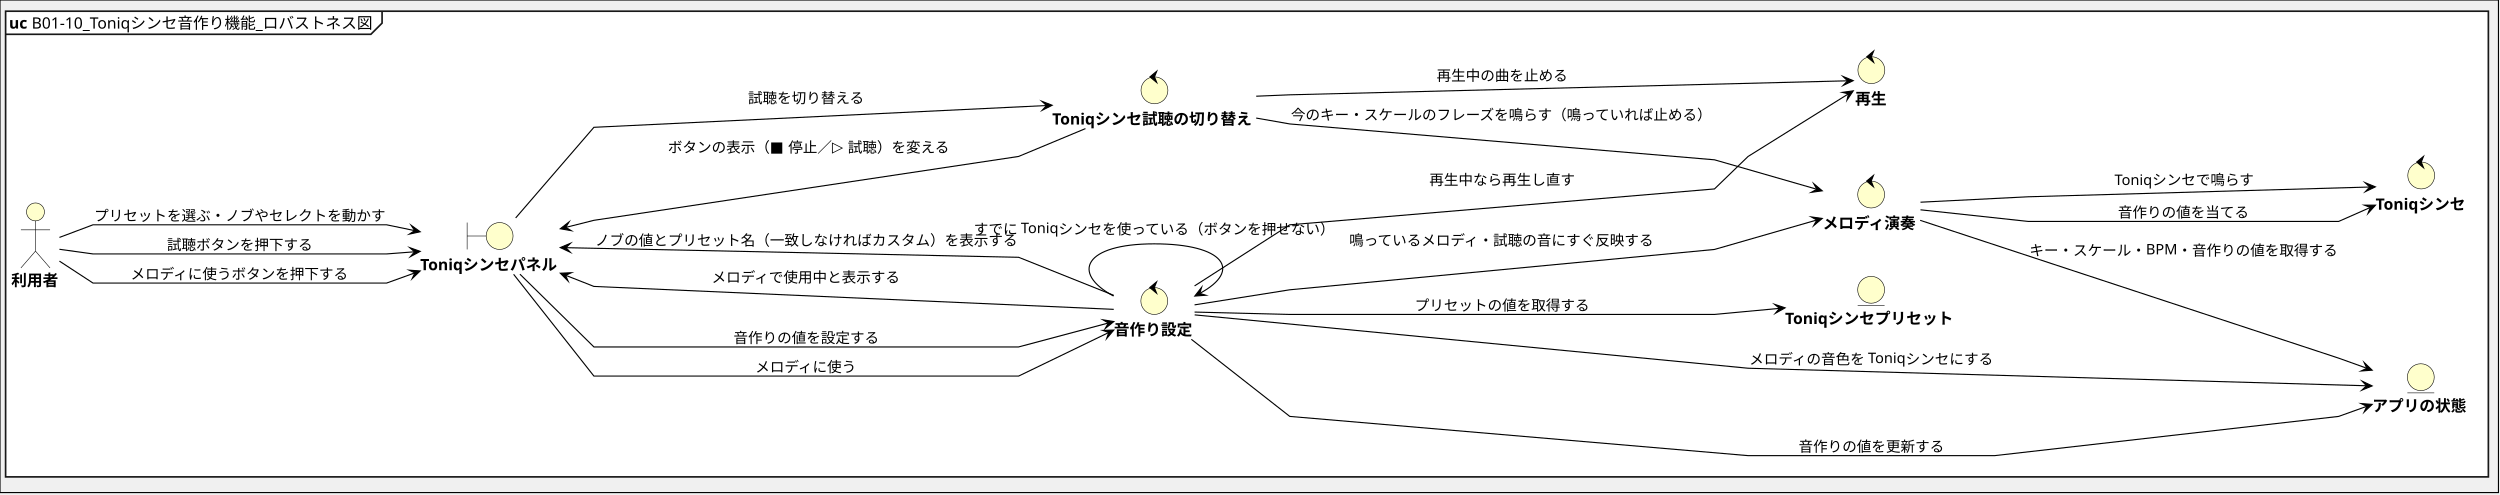
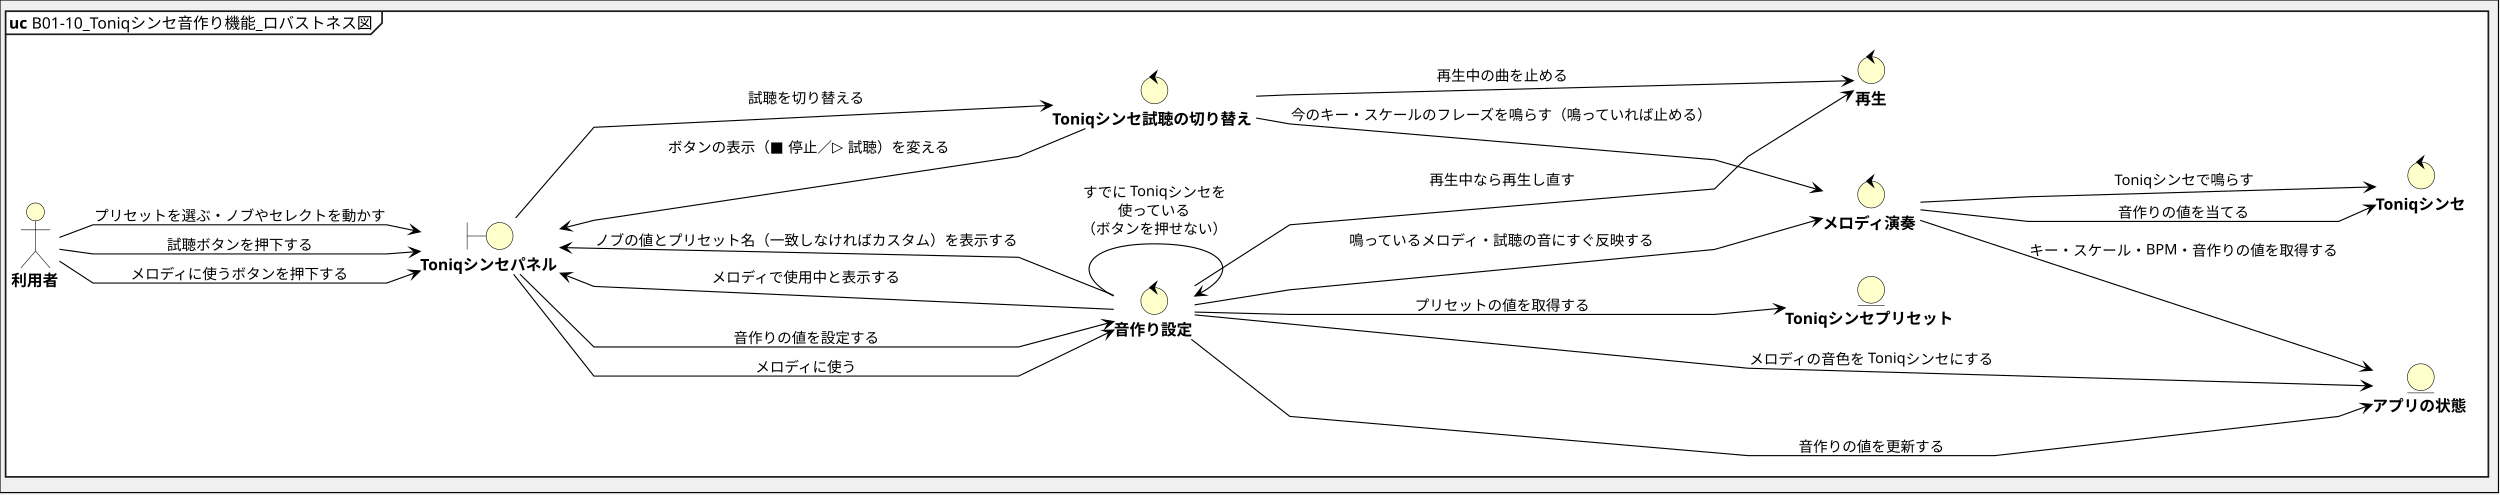
<svg xmlns="http://www.w3.org/2000/svg" version="1.1" data-diagram-type="DESCRIPTION" style="width:2231px;height:441px;background:#FFFFFF;" width="2231px" height="441px" viewBox="0 0 2231 441" zoomAndPan="magnify" preserveAspectRatio="none" contentStyleType="text/css">
  <defs />
  <g font-family="sans-serif" lengthAdjust="spacing">
    <rect x="0" y="0" width="2229.625" height="439.57" fill="none" style="stroke:#000;stroke-width:1;" />
    <rect x="5" y="10" width="2215.625" height="415.57" fill="#FFF" style="stroke:#181818;stroke-width:1.5;" />
    <path d="M340.965,10 L340.965,20.609 L330.965,30.609 L5,30.609" style="stroke:#181818;stroke-width:1.5;" fill="none" />
    <text x="8" y="25.533" fill="#000" font-size="14" textLength="16.338" font-weight="700">uc</text>
    <text x="28.228" y="25.533" fill="#000" font-size="14" textLength="305.737">B01-10_Toniqシンセ音作り機能_ロバストネス図</text>
    <g class="entity" data-qualified-name="A1" id="ent0001" data-source-line="4">
      <ellipse cx="31.656" cy="189.109" rx="8" ry="8" fill="#FFC" style="stroke:#000;stroke-width:0.5;" />
      <path d="M31.656,197.109 L31.656,224.109 M18.656,205.109 L44.656,205.109 M31.656,224.109 L18.656,239.109 M31.656,224.109 L44.656,239.109" style="stroke:#000;stroke-width:0.5;" fill="none" />
      <text x="10" y="255.143" fill="#000" font-size="14" textLength="43.313" font-weight="700">利用者</text>
    </g>
    <g class="entity" data-qualified-name="B1" id="ent0002" data-source-line="5">
      <path d="M416.861,198.609 L416.861,222.609 M416.861,210.609 L433.861,210.609" style="stroke:#000;stroke-width:0.5;" fill="none" />
      <ellipse cx="445.861" cy="210.609" rx="12" ry="12" fill="#FFC" style="stroke:#000;stroke-width:0.5;" />
      <text x="375" y="241.143" fill="#000" font-size="14" textLength="124.722" font-weight="700">Toniqシンセパネル</text>
    </g>
    <g class="entity" data-qualified-name="C1" id="ent0003" data-source-line="6">
      <ellipse cx="1030.094" cy="268.609" rx="12" ry="12" fill="#FFC" style="stroke:#000;stroke-width:0.5;" />
      <polygon points="1026.094,256.609,1032.094,251.609,1030.094,256.609,1032.094,261.609,1026.094,256.609" fill="#000" style="stroke:#000;stroke-width:1;stroke-linejoin:miter;stroke-miterlimit:10;" />
      <text x="994" y="299.143" fill="#000" font-size="14" textLength="72.188" font-weight="700">音作り設定</text>
    </g>
    <g class="entity" data-qualified-name="C2" id="ent0004" data-source-line="7">
      <ellipse cx="1030.236" cy="80.609" rx="12" ry="12" fill="#FFC" style="stroke:#000;stroke-width:0.5;" />
      <polygon points="1026.236,68.609,1032.236,63.609,1030.236,68.609,1032.236,73.609,1026.236,68.609" fill="#000" style="stroke:#000;stroke-width:1;stroke-linejoin:miter;stroke-miterlimit:10;" />
      <text x="939" y="111.143" fill="#000" font-size="14" textLength="182.472" font-weight="700">Toniqシンセ試聴の切り替え</text>
    </g>
    <g class="entity" data-qualified-name="C3" id="ent0005" data-source-line="8">
      <ellipse cx="1669.813" cy="173.609" rx="12" ry="12" fill="#FFC" style="stroke:#000;stroke-width:0.5;" />
      <polygon points="1665.813,161.609,1671.813,156.609,1669.813,161.609,1671.813,166.609,1665.813,161.609" fill="#000" style="stroke:#000;stroke-width:1;stroke-linejoin:miter;stroke-miterlimit:10;" />
      <text x="1626.5" y="204.143" fill="#000" font-size="14" textLength="86.625" font-weight="700">メロディ演奏</text>
    </g>
    <g class="entity" data-qualified-name="C4" id="ent0006" data-source-line="9">
      <ellipse cx="2160.705" cy="156.609" rx="12" ry="12" fill="#FFC" style="stroke:#000;stroke-width:0.5;" />
      <polygon points="2156.705,144.609,2162.705,139.609,2160.705,144.609,2162.705,149.609,2156.705,144.609" fill="#000" style="stroke:#000;stroke-width:1;stroke-linejoin:miter;stroke-miterlimit:10;" />
      <text x="2120" y="187.143" fill="#000" font-size="14" textLength="81.409" font-weight="700">Toniqシンセ</text>
    </g>
    <g class="entity" data-qualified-name="C5" id="ent0007" data-source-line="10">
      <ellipse cx="1670" cy="62.609" rx="12" ry="12" fill="#FFC" style="stroke:#000;stroke-width:0.5;" />
      <polygon points="1666,50.609,1672,45.609,1670,50.609,1672,55.609,1666,50.609" fill="#000" style="stroke:#000;stroke-width:1;stroke-linejoin:miter;stroke-miterlimit:10;" />
      <text x="1655.563" y="93.143" fill="#000" font-size="14" textLength="28.875" font-weight="700">再生</text>
    </g>
    <g class="entity" data-qualified-name="E1" id="ent0008" data-source-line="11">
      <ellipse cx="2160.313" cy="336.609" rx="12" ry="12" fill="#FFC" style="stroke:#000;stroke-width:0.5;" />
      <line x1="2148.313" y1="350.609" x2="2172.313" y2="350.609" style="stroke:#000;stroke-width:0.5;" />
      <text x="2117" y="367.143" fill="#000" font-size="14" textLength="86.625" font-weight="700">アプリの状態</text>
    </g>
    <g class="entity" data-qualified-name="E2" id="ent0009" data-source-line="12">
      <ellipse cx="1669.798" cy="258.609" rx="12" ry="12" fill="#FFC" style="stroke:#000;stroke-width:0.5;" />
      <line x1="1657.798" y1="272.609" x2="1681.798" y2="272.609" style="stroke:#000;stroke-width:0.5;" />
      <text x="1593" y="289.143" fill="#000" font-size="14" textLength="153.597" font-weight="700">Toniqシンセプリセット</text>
    </g>
    <g class="link" data-entity-1="ent0001" data-entity-2="ent0002" id="lnk10" data-source-line="14" data-link-type="dependency">
      <path d="M53.04,211.879 C67.02,206.619 83,200.609 83,200.609 C83,200.609 345,200.609 345,200.609 C345,200.609 353.515,202.372 370.065,205.812" style="stroke:#000;stroke-width:1;" fill="none" id="A1-to-B1" />
      <polygon points="374.96,206.829,366.962,201.082,370.065,205.812,365.334,208.914,374.96,206.829" fill="#000" style="stroke:#000;stroke-width:1;stroke-linejoin:miter;stroke-miterlimit:10;" />
      <text x="84" y="197.104" fill="#000" font-size="13" textLength="260">プリセットを選ぶ・ノブやセレクトを動かす</text>
    </g>
    <g class="link" data-entity-1="ent0001" data-entity-2="ent0002" id="lnk11" data-source-line="15" data-link-type="dependency">
      <path d="M53.04,222.459 C67.02,224.399 83,226.609 83,226.609 C83,226.609 345,226.609 345,226.609 C345,226.609 353.424,225.959 369.974,224.699" style="stroke:#000;stroke-width:1;" fill="none" id="A1-to-B1-1" />
      <polygon points="374.96,224.319,365.682,221.014,369.974,224.699,366.29,228.991,374.96,224.319" fill="#000" style="stroke:#000;stroke-width:1;stroke-linejoin:miter;stroke-miterlimit:10;" />
      <text x="149" y="223.104" fill="#000" font-size="13" textLength="130">試聴ボタンを押下する</text>
    </g>
    <g class="link" data-entity-1="ent0001" data-entity-2="ent0002" id="lnk12" data-source-line="16" data-link-type="dependency">
      <path d="M53.04,233.029 C67.02,242.169 83,252.609 83,252.609 C83,252.609 345,252.609 345,252.609 C345,252.609 353.707,249.466 370.257,243.496" style="stroke:#000;stroke-width:1;" fill="none" id="A1-to-B1-2" />
      <polygon points="374.96,241.799,365.137,241.091,370.257,243.496,367.851,248.616,374.96,241.799" fill="#000" style="stroke:#000;stroke-width:1;stroke-linejoin:miter;stroke-miterlimit:10;" />
      <text x="116.5" y="249.104" fill="#000" font-size="13" textLength="195">メロディに使うボタンを押下する</text>
    </g>
    <g class="link" data-entity-1="ent0002" data-entity-2="ent0003" id="lnk13" data-source-line="17" data-link-type="dependency">
      <path d="M463.99,244.679 C491.06,271.309 530,309.609 530,309.609 C530,309.609 909,309.609 909,309.609 C909,309.609 953.719,297.688 989.139,288.238" style="stroke:#000;stroke-width:1;" fill="none" id="B1-to-C1" />
      <polygon points="993.97,286.949,984.243,285.405,989.139,288.238,986.305,293.134,993.97,286.949" fill="#000" style="stroke:#000;stroke-width:1;stroke-linejoin:miter;stroke-miterlimit:10;" />
      <text x="654.5" y="306.104" fill="#000" font-size="13" textLength="130">音作りの値を設定する</text>
    </g>
    <g class="link" data-entity-1="ent0003" data-entity-2="ent0002" id="lnk18" data-source-line="22" data-link-type="dependency">
      <path d="M993.97,263.599 C958.55,249.429 909,229.609 909,229.609 C909,229.609 632.539,223.736 505.009,221.026" style="stroke:#000;stroke-width:1;" fill="none" id="C1-to-B1" />
      <polygon points="500.01,220.919,508.923,225.11,505.009,221.026,509.093,217.111,500.01,220.919" fill="#000" style="stroke:#000;stroke-width:1;stroke-linejoin:miter;stroke-miterlimit:10;" />
      <text x="531" y="219.104" fill="#000" font-size="13" textLength="377">ノブの値とプリセット名（一致しなければカスタム）を表示する</text>
    </g>
    <g class="link" data-entity-1="ent0002" data-entity-2="ent0003" id="lnk25" data-source-line="29" data-link-type="dependency">
      <path d="M458.35,244.779 C485.27,278.899 530,335.609 530,335.609 C530,335.609 909,335.609 909,335.609 C909,335.609 954.048,313.835 989.468,296.715" style="stroke:#000;stroke-width:1;" fill="none" id="B1-to-C1-1" />
      <polygon points="993.97,294.539,984.126,294.855,989.468,296.715,987.608,302.057,993.97,294.539" fill="#000" style="stroke:#000;stroke-width:1;stroke-linejoin:miter;stroke-miterlimit:10;" />
      <text x="674" y="332.104" fill="#000" font-size="13" textLength="91">メロディに使う</text>
    </g>
    <g class="link" data-entity-1="ent0003" data-entity-2="ent0002" id="lnk29" data-source-line="33" data-link-type="dependency">
      <path d="M993.91,276.059 C880.33,271.059 530,255.609 530,255.609 C530,255.609 521.243,252.16 504.693,245.65" style="stroke:#000;stroke-width:1;" fill="none" id="C1-to-B1-1" />
      <polygon points="500.04,243.819,506.951,250.836,504.693,245.65,509.88,243.391,500.04,243.819" fill="#000" style="stroke:#000;stroke-width:1;stroke-linejoin:miter;stroke-miterlimit:10;" />
      <text x="635" y="252.104" fill="#000" font-size="13" textLength="169">メロディで使用中と表示する</text>
    </g>
    <g class="link" data-entity-1="ent0003" data-entity-2="ent0009" id="lnk14" data-source-line="18" data-link-type="dependency">
      <path d="M1066.03,278.489 C1101.45,279.369 1151,280.609 1151,280.609 C1151,280.609 1530,280.609 1530,280.609 C1530,280.609 1555.562,278.214 1588.012,275.184" style="stroke:#000;stroke-width:1;" fill="none" id="C1-to-E2" />
      <polygon points="1592.99,274.719,1583.657,271.573,1588.012,275.184,1584.401,279.539,1592.99,274.719" fill="#000" style="stroke:#000;stroke-width:1;stroke-linejoin:miter;stroke-miterlimit:10;" />
      <text x="1262.5" y="277.104" fill="#000" font-size="13" textLength="156">プリセットの値を取得する</text>
    </g>
    <g class="link" data-entity-1="ent0003" data-entity-2="ent0008" id="lnk15" data-source-line="19" data-link-type="dependency">
      <path d="M1063.16,302.799 C1098.7,330.639 1151,371.609 1151,371.609 C1151,371.609 1560,406.609 1560,406.609 C1560,406.609 1780,406.609 1780,406.609 C1780,406.609 2087,371.609 2087,371.609 C2087,371.609 2096.424,368.227 2112.204,362.567" style="stroke:#000;stroke-width:1;" fill="none" id="C1-to-E1" />
      <polygon points="2116.91,360.879,2107.088,360.153,2112.204,362.567,2109.789,367.683,2116.91,360.879" fill="#000" style="stroke:#000;stroke-width:1;stroke-linejoin:miter;stroke-miterlimit:10;" />
      <text x="1605" y="403.104" fill="#000" font-size="13" textLength="130">音作りの値を更新する</text>
    </g>
    <g class="link" data-entity-1="ent0003" data-entity-2="ent0008" id="lnk27" data-source-line="31" data-link-type="dependency">
      <path d="M1066.12,280.999 C1184.27,292.389 1560,328.609 1560,328.609 C1560,328.609 1974.902,340.378 2111.872,344.258" style="stroke:#000;stroke-width:1;" fill="none" id="C1-to-E1-1" />
      <polygon points="2116.87,344.399,2107.987,340.146,2111.872,344.258,2107.76,348.143,2116.87,344.399" fill="#000" style="stroke:#000;stroke-width:1;stroke-linejoin:miter;stroke-miterlimit:10;" />
      <text x="1561" y="325.104" fill="#000" font-size="13" textLength="218.131">メロディの音色を Toniqシンセにする</text>
    </g>
    <g class="link" data-entity-1="ent0003" data-entity-2="ent0005" id="lnk16" data-source-line="20" data-link-type="dependency">
      <path d="M1066.03,272.059 C1101.45,266.459 1151,258.609 1151,258.609 C1151,258.609 1530,222.609 1530,222.609 C1530,222.609 1580.515,208.072 1621.355,196.322" style="stroke:#000;stroke-width:1;" fill="none" id="C1-to-C3" />
      <polygon points="1626.16,194.939,1616.405,193.584,1621.355,196.322,1618.617,201.272,1626.16,194.939" fill="#000" style="stroke:#000;stroke-width:1;stroke-linejoin:miter;stroke-miterlimit:10;" />
      <text x="1204" y="219.104" fill="#000" font-size="13" textLength="273">鳴っているメロディ・試聴の音にすぐ反映する</text>
    </g>
    <g class="link" data-entity-1="ent0005" data-entity-2="ent0006" id="lnk17" data-source-line="21" data-link-type="dependency">
      <path d="M1713.84,187.229 C1754.68,191.639 1810,197.609 1810,197.609 C1810,197.609 2087,197.609 2087,197.609 C2087,197.609 2098.355,192.598 2115.285,185.128" style="stroke:#000;stroke-width:1;" fill="none" id="C3-to-C4" />
      <polygon points="2119.86,183.109,2110.011,183.083,2115.285,185.128,2113.241,190.402,2119.86,183.109" fill="#000" style="stroke:#000;stroke-width:1;stroke-linejoin:miter;stroke-miterlimit:10;" />
      <text x="1890" y="194.104" fill="#000" font-size="13" textLength="117">音作りの値を当てる</text>
    </g>
    <g class="link" data-entity-1="ent0005" data-entity-2="ent0006" id="lnk23" data-source-line="27" data-link-type="dependency">
      <path d="M1713.84,180.449 C1754.68,178.399 1810,175.609 1810,175.609 C1810,175.609 2023.142,169.512 2114.752,166.892" style="stroke:#000;stroke-width:1;" fill="none" id="C3-to-C4-1" />
      <polygon points="2119.75,166.749,2110.639,163.008,2114.752,166.892,2110.868,171.005,2119.75,166.749" fill="#000" style="stroke:#000;stroke-width:1;stroke-linejoin:miter;stroke-miterlimit:10;" />
      <text x="1887" y="165.104" fill="#000" font-size="13" textLength="123.519">Toniqシンセで鳴らす</text>
    </g>
    <g class="link" data-entity-1="ent0002" data-entity-2="ent0004" id="lnk19" data-source-line="23" data-link-type="dependency">
      <path d="M460.18,194.489 C487.24,163.139 530,113.609 530,113.609 C530,113.609 790.196,101.1 933.926,94.18" style="stroke:#000;stroke-width:1;" fill="none" id="B1-to-C2" />
      <polygon points="938.92,93.939,929.738,90.377,933.926,94.18,930.123,98.368,938.92,93.939" fill="#000" style="stroke:#000;stroke-width:1;stroke-linejoin:miter;stroke-miterlimit:10;" />
      <text x="667.5" y="92.104" fill="#000" font-size="13" textLength="104">試聴を切り替える</text>
    </g>
    <g class="link" data-entity-1="ent0004" data-entity-2="ent0002" id="lnk24" data-source-line="28" data-link-type="dependency">
      <path d="M968.65,114.759 C938.77,127.209 909,139.609 909,139.609 C909,139.609 530,196.609 530,196.609 C530,196.609 521.439,198.76 504.889,202.92" style="stroke:#000;stroke-width:1;" fill="none" id="C2-to-B1" />
      <polygon points="500.04,204.139,509.744,205.825,504.889,202.92,507.793,198.066,500.04,204.139" fill="#000" style="stroke:#000;stroke-width:1;stroke-linejoin:miter;stroke-miterlimit:10;" />
      <text x="596" y="136.104" fill="#000" font-size="13" textLength="247.724">ボタンの表示（■ 停止／▷ 試聴）を変える</text>
    </g>
    <g class="link" data-entity-1="ent0004" data-entity-2="ent0007" id="lnk20" data-source-line="24" data-link-type="dependency">
      <path d="M1121.03,85.859 C1138.23,85.139 1151,84.609 1151,84.609 C1151,84.609 1563.222,74.265 1648.782,72.115" style="stroke:#000;stroke-width:1;" fill="none" id="C2-to-C5" />
      <polygon points="1653.78,71.989,1644.682,68.217,1648.782,72.115,1644.883,76.214,1653.78,71.989" fill="#000" style="stroke:#000;stroke-width:1;stroke-linejoin:miter;stroke-miterlimit:10;" />
      <text x="1282" y="72.104" fill="#000" font-size="13" textLength="117">再生中の曲を止める</text>
    </g>
    <g class="link" data-entity-1="ent0004" data-entity-2="ent0005" id="lnk21" data-source-line="25" data-link-type="dependency">
      <path d="M1121.03,105.359 C1138.23,108.379 1151,110.609 1151,110.609 C1151,110.609 1530,142.609 1530,142.609 C1530,142.609 1580.515,157.147 1621.355,168.897" style="stroke:#000;stroke-width:1;" fill="none" id="C2-to-C3" />
      <polygon points="1626.16,170.279,1618.617,163.947,1621.355,168.897,1616.405,171.635,1626.16,170.279" fill="#000" style="stroke:#000;stroke-width:1;stroke-linejoin:miter;stroke-miterlimit:10;" />
      <text x="1152" y="107.104" fill="#000" font-size="13" textLength="377">今のキー・スケールのフレーズを鳴らす（鳴っていれば止める）</text>
    </g>
    <g class="link" data-entity-1="ent0005" data-entity-2="ent0008" id="lnk22" data-source-line="26" data-link-type="dependency">
      <path d="M1713.56,196.629 C1819.59,231.539 2087,319.609 2087,319.609 C2087,319.609 2096.424,322.991 2112.204,328.651" style="stroke:#000;stroke-width:1;" fill="none" id="C3-to-E1" />
      <polygon points="2116.91,330.339,2109.789,323.536,2112.204,328.651,2107.088,331.066,2116.91,330.339" fill="#000" style="stroke:#000;stroke-width:1;stroke-linejoin:miter;stroke-miterlimit:10;" />
      <text x="1811" y="228.104" fill="#000" font-size="13" textLength="275.171">キー・スケール・BPM・音作りの値を取得する</text>
    </g>
    <g class="link" data-entity-1="ent0003" data-entity-2="ent0003" id="lnk26" data-source-line="30" data-link-type="dependency">
      <path d="M993.74,264.199 C955.4,243.639 967.49,217.609 1030,217.609 C1092.51,217.609 1109.006,241.276 1070.666,261.836" style="stroke:#000;stroke-width:1;" fill="none" id="C1-to-C1" />
      <polygon points="1066.26,264.199,1076.082,263.471,1070.666,261.836,1072.301,256.421,1066.26,264.199" fill="#000" style="stroke:#000;stroke-width:1;stroke-linejoin:miter;stroke-miterlimit:10;" />
-       <text x="869" y="209.104" fill="#000" font-size="13" textLength="322.131">すでに Toniqシンセを使っている（ボタンを押せない）</text>
+       <text x="966.435" y="176.104" fill="#000" font-size="13" textLength="127.131">すでに Toniqシンセを</text>
+       <text x="997.5" y="192.456" fill="#000" font-size="13" textLength="65">使っている</text>
+       <text x="965" y="208.808" fill="#000" font-size="13" textLength="130">（ボタンを押せない）</text>
    </g>
    <g class="link" data-entity-1="ent0003" data-entity-2="ent0007" id="lnk28" data-source-line="32" data-link-type="dependency">
      <path d="M1066.03,255.129 C1101.45,232.399 1151,200.609 1151,200.609 C1151,200.609 1530,168.609 1530,168.609 C1530,168.609 1560,139.609 1560,139.609 C1560,139.609 1619.648,102.395 1649.598,83.715" style="stroke:#000;stroke-width:1;" fill="none" id="C1-to-C5" />
      <polygon points="1653.84,81.069,1644.087,82.438,1649.598,83.715,1648.32,89.226,1653.84,81.069" fill="#000" style="stroke:#000;stroke-width:1;stroke-linejoin:miter;stroke-miterlimit:10;" />
      <text x="1275.5" y="165.104" fill="#000" font-size="13" textLength="130">再生中なら再生し直す</text>
    </g>
  </g>
</svg>
